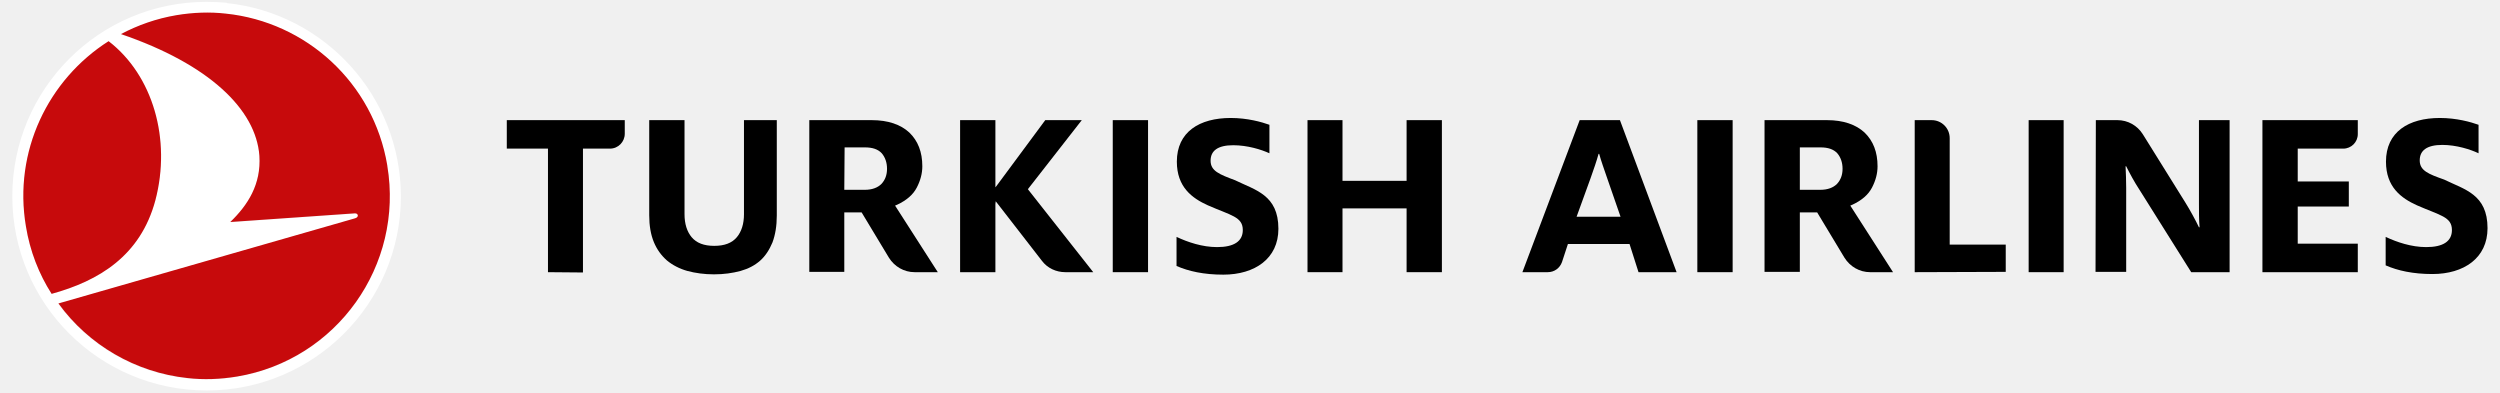
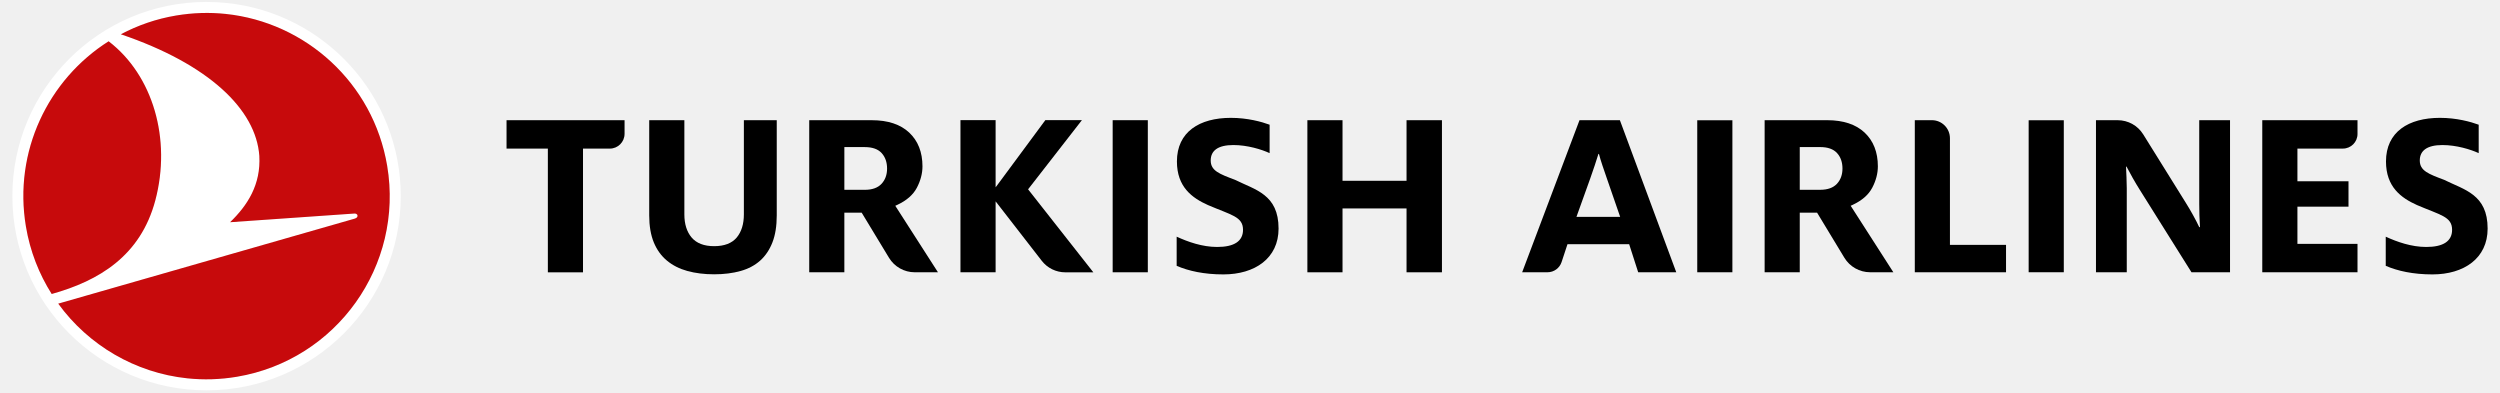
<svg xmlns="http://www.w3.org/2000/svg" viewBox="-0.724 -0.002 172.912 27.131" version="1.1">
  <defs />
  <g transform="translate(46.64462,-93.31472)">
    <g transform="matrix(0.214159,0,0,0.214159,-57.03289,82.92645)">
-       <path d="M 95.3,113.2 C 100.5,93.5 94.5,72.8 80.2,61.8 60.7,74.2 49.4,97.4 53.5,121.6 c 1.3,8 4.2,15.4 8.3,21.8 15.3,-4.2 28.7,-12.3 33.5,-30.2 m 26.4,57 c 32.2,-5.4 53.9,-35.9 48.5,-68.1 -4.5,-26.8 -26.4,-46.4 -52.1,-49.1 -5.2,-0.5 -10.6,-0.4 -16,0.5 -6.4,1.1 -12.4,3.2 -17.9,6.1 28.4,9.6 43.7,24.3 44.7,39.3 0.5,9.3 -3.8,16 -9.4,21.4 l 40.2,-2.8 c 1.1,-0.1 1.5,1.2 0.1,1.6 L 63.9,146.6 c 9.8,13.4 24.9,22.4 41.7,24.1 5.2,0.5 10.6,0.4 16,-0.5 M 118.4,49.5 c 31.5,3.3 56.1,29.9 56.2,62.4 0,34.6 -28.1,62.7 -62.7,62.7 C 77.2,174.6 49.1,146.5 49.1,111.9 49.1,77.2 77.2,49.1 111.8,49.1 c 2.2,0 4.4,0.1 6.6,0.3" style="fill:#ffffff;fill-opacity:1;fill-rule:nonzero;stroke:none" />
-       <path d="m 53.5,121.6 c 1.3,8 4.2,15.4 8.3,21.8 15.3,-4.2 28.7,-12.3 33.5,-30.2 C 100.5,93.5 94.5,72.8 80.2,61.8 60.7,74.2 49.4,97.4 53.5,121.6 M 170.2,102 c 5.4,32.2 -16.3,62.7 -48.5,68.1 -5.4,0.9 -10.8,1.1 -16,0.5 -16.8,-1.8 -32,-10.7 -41.7,-24.1 l 95.8,-27.5 c 1.4,-0.4 1,-1.7 -0.1,-1.6 l -40.2,2.8 c 5.7,-5.5 10,-12.2 9.4,-21.4 -1.1,-15 -16.3,-29.6 -44.7,-39.3 5.5,-2.9 11.4,-5 17.9,-6.1 5.4,-0.9 10.8,-1.1 16,-0.5 25.8,2.7 47.6,22.2 52.1,49" style="fill:#c70a0c;fill-opacity:1;fill-rule:nonzero;stroke:none" />
-       <path d="M 499.4,136.4 V 115.8 H 478.7 V 136.4 H 467.4 V 87.3 h 11.3 v 19.6 h 20.7 V 87.3 h 11.4 V 136.4 Z m 0,0" style="fill:#000000;fill-opacity:1;fill-rule:nonzero;stroke:none" />
-       <path d="m 254.8,87.3 v 30.7 c 0,3.4 0.5,6.3 1.5,8.7 1,2.4 2.4,4.3 4.2,5.9 1.8,1.5 4.1,2.7 6.6,3.4 2.6,0.7 5.5,1.1 8.6,1.1 3.2,0 6,-0.4 8.6,-1.1 2.5,-0.7 4.6,-1.8 6.3,-3.3 1.7,-1.5 3,-3.5 4,-5.9 0.9,-2.4 1.4,-5.3 1.4,-8.7 V 87.3 h -10.6 v 30.4 c 0,3.1 -0.8,5.6 -2.3,7.4 -1.6,1.9 -4,2.8 -7.3,2.8 -3.3,0 -5.7,-0.9 -7.3,-2.8 -1.5,-1.8 -2.3,-4.3 -2.3,-7.4 V 87.3 Z m 0,0" style="fill:#000000;fill-opacity:1;fill-rule:nonzero;stroke:none" />
-       <path d="M 222.1,136.4 V 96.5 h -13.3 v -9.2 h 38.1 v 4.4 c 0,2.6 -2.1,4.8 -4.8,4.8 h -8.7 v 40 z m 0,0" style="fill:#000000;fill-opacity:1;fill-rule:nonzero;stroke:none" />
-       <path d="m 404.5,87.3 h 11.4 v 49.1 h -11.4 z m 0,0" style="fill:#000000;fill-opacity:1;fill-rule:nonzero;stroke:none" />
-       <path d="m 366.7,113.5 0.4,0.5 14.5,18.7 c 1.8,2.4 4.6,3.7 7.6,3.7 h 9 l -20.8,-26.4 -0.3,-0.4 0.3,-0.4 17.1,-21.9 h -11.8 l -15.7,21.2 -0.4,0.5 0,-0.9 V 87.3 h -11.4 v 49.1 h 11.4 v -22 z m 0,0" style="fill:#000000;fill-opacity:1;fill-rule:nonzero;stroke:none" />
-       <path d="m 317.8,109.8 h 6.6 c 2.4,0 4.2,-0.7 5.4,-1.9 1.2,-1.3 1.8,-2.9 1.8,-4.9 0,-2 -0.6,-3.7 -1.7,-5 -1.2,-1.3 -3,-1.9 -5.4,-1.9 h -6.6 z m 22.7,26.6 c -3.4,0 -6.5,-1.8 -8.3,-4.7 l -8.8,-14.6 h -5.6 v 19.2 H 306.5 V 87.3 h 20.2 c 5.2,0 9.3,1.4 12.1,4 2.8,2.7 4.2,6.3 4.2,10.9 0,2.3 -0.6,4.6 -1.8,6.9 -1.2,2.3 -3.3,4.1 -6.3,5.5 l -0.7,0.3 13.8,21.5 z m 0,0" style="fill:#000000;fill-opacity:1;fill-rule:nonzero;stroke:none" />
-       <path d="m 425.1,134.4 v -9.4 c 3.6,1.7 8.3,3.3 13.1,3.3 5.5,0 8.3,-1.9 8.3,-5.5 0,-4.3 -3.8,-4.7 -11.3,-8 -5.1,-2.3 -10,-5.9 -10,-14.1 0,-9.6 7.3,-14.1 17.4,-14.1 5.4,0 10,1.3 12.5,2.2 v 9.2 c -2.6,-1.2 -7.1,-2.6 -11.7,-2.6 -5,0 -7.3,1.8 -7.3,5 0,3.3 2.8,4.4 7.9,6.3 6.5,3.2 14,4.7 14,15.7 0,9.6 -7.6,14.8 -17.8,14.8 -6.3,0 -11.2,-1.1 -15.1,-2.8" style="fill:#000000;fill-opacity:1;fill-rule:nonzero;stroke:none" />
-       <path d="M 775.8,136.4 V 87.3 h 30.8 v 4.5 c 0,2.6 -2.1,4.7 -4.7,4.7 h -14.7 v 10.6 h 16.5 V 115.2 h -16.5 v 12 h 19.4 v 9.2 z m 0,0" style="fill:#000000;fill-opacity:1;fill-rule:nonzero;stroke:none" />
-       <path d="M 663.5,136.4 V 87.3 h 5.5 c 3.2,0 5.8,2.6 5.8,5.8 v 34.4 h 18.1 v 8.8 z m 0,0" style="fill:#000000;fill-opacity:1;fill-rule:nonzero;stroke:none" />
-       <path d="M 593.3,136.4 V 87.3 h 11.4 l 0,49.1 z m 0,0" style="fill:#000000;fill-opacity:1;fill-rule:nonzero;stroke:none" />
-       <path d="m 626.4,109.8 h 6.6 c 2.4,0 4.2,-0.7 5.4,-1.9 1.2,-1.3 1.8,-2.9 1.8,-4.9 0,-2 -0.6,-3.7 -1.7,-5 -1.2,-1.3 -3,-1.9 -5.4,-1.9 H 626.4 Z m 22.7,26.6 c -3.4,0 -6.5,-1.8 -8.3,-4.7 l -8.8,-14.6 H 626.4 v 19.2 H 615 V 87.3 h 20.2 c 5.2,0 9.3,1.4 12.1,4 2.8,2.7 4.2,6.3 4.2,10.9 0,2.3 -0.6,4.6 -1.8,6.9 -1.2,2.3 -3.3,4.1 -6.3,5.5 l -0.7,0.3 13.8,21.5 z m 0,0" style="fill:#000000;fill-opacity:1;fill-rule:nonzero;stroke:none" />
-       <path d="m 554.3,118.5 4.5,-12.4 c 1,-2.8 2,-5.7 2.6,-7.9 h 0.2 c 0.6,2.2 1.6,5 2.6,7.9 l 4.3,12.4 z m 14,-31.2 h -13 l -18.5,49.1 h 8.2 c 2.1,0 3.9,-1.3 4.6,-3.3 l 1.9,-5.8 h 19.9 l 2.9,9.1 h 12.3 z m 0,0" style="fill:#000000;fill-opacity:1;fill-rule:nonzero;stroke:none" />
-       <path d="m 815.6,134.4 v -9.4 c 3.6,1.7 8.3,3.3 13.1,3.3 5.5,0 8.3,-1.9 8.3,-5.5 0,-4.3 -3.8,-4.7 -11.3,-8 -5.1,-2.3 -10,-5.9 -10,-14.1 0,-9.6 7.3,-14.1 17.4,-14.1 5.4,0 10,1.3 12.5,2.2 v 9.2 C 843.1,96.8 838.5,95.3 833.9,95.3 c -5,0 -7.3,1.8 -7.3,5 0,3.3 2.8,4.4 7.9,6.2 6.5,3.2 14,4.7 14,15.7 0,9.6 -7.6,14.8 -17.8,14.8 -6.3,0 -11.2,-1.1 -15.1,-2.8" style="fill:#000000;fill-opacity:1;fill-rule:nonzero;stroke:none" />
-       <path d="m 722,87.3 h 7 c 3.3,0 6.4,1.7 8.2,4.6 l 13.7,22 c 1.5,2.4 3.3,5.7 4.4,8 h 0.2 c -0.2,-2.2 -0.2,-5.3 -0.2,-7.5 V 87.3 h 9.9 v 49.1 h -12.4 l -16.7,-26.6 c -1.6,-2.4 -3.2,-5.4 -4.3,-7.6 h -0.2 c 0.1,2.1 0.2,4.7 0.2,7 v 27.1 h -9.9 z m 0,0" style="fill:#000000;fill-opacity:1;fill-rule:nonzero;stroke:none" />
-       <path d="M 700.3,136.4 V 87.3 h 11.3 v 49.1 z m 0,0" style="fill:#000000;fill-opacity:1;fill-rule:nonzero;stroke:none" />
+       <path d="M 95.281,113.215 C 100.535,93.477 94.543,72.793 80.211,61.832 60.688,74.191 49.43,97.43 53.496,121.641 c 1.34,8.004 4.242,15.359 8.328,21.805 15.266,-4.25 28.688,-12.297 33.457,-30.23 m 26.352,56.961 c 32.223,-5.41 53.949,-35.918 48.535,-68.129 -4.504,-26.813 -26.363,-46.352 -52.141,-49.051 -5.203,-0.547 -10.578,-0.398 -16,0.508 -6.426,1.078 -12.418,3.168 -17.875,6.062 28.398,9.633 43.668,24.273 44.727,39.277 0.52,9.262 -3.785,15.961 -9.441,21.422 l 40.156,-2.805 c 1.137,-0.078 1.492,1.246 0.117,1.641 L 63.93,146.562 c 9.75,13.43 24.891,22.363 41.707,24.121 5.203,0.547 10.578,0.406 15.996,-0.508 M 118.398,49.469 c 31.543,3.285 56.145,29.941 56.156,62.352 0.012,34.633 -28.059,62.723 -62.695,62.734 C 77.223,174.566 49.137,146.5 49.125,111.863 49.113,77.227 77.18,49.137 111.816,49.125 c 2.219,0 4.418,0.121 6.582,0.344" style="fill:#ffffff;fill-opacity:1;fill-rule:nonzero;stroke:none" />
+       <path d="m 53.496,121.645 c 1.34,8 4.242,15.355 8.328,21.801 15.266,-4.25 28.688,-12.297 33.461,-30.23 C 100.535,93.477 94.543,72.793 80.207,61.832 60.688,74.191 49.43,97.434 53.496,121.645 M 170.168,102.043 c 5.414,32.215 -16.312,62.723 -48.535,68.133 -5.418,0.914 -10.793,1.055 -16,0.508 -16.809,-1.758 -31.957,-10.691 -41.703,-24.121 l 95.781,-27.461 c 1.375,-0.398 1.02,-1.719 -0.117,-1.641 l -40.156,2.805 c 5.656,-5.461 9.961,-12.16 9.441,-21.422 -1.059,-15.004 -16.328,-29.645 -44.727,-39.277 5.457,-2.895 11.449,-4.984 17.875,-6.062 5.422,-0.906 10.797,-1.055 16,-0.508 25.777,2.699 47.637,22.238 52.141,49.047" style="fill:#c70a0c;fill-opacity:1;fill-rule:nonzero;stroke:none" />
+       <path d="M 499.383,136.438 V 115.816 H 478.707 V 136.438 H 467.359 V 87.32 h 11.348 v 19.566 h 20.676 V 87.32 h 11.434 V 136.438 Z m 0,0" style="fill:#000000;fill-opacity:1;fill-rule:nonzero;stroke:none" />
+       <path d="m 254.797,87.32 v 30.75 c 0,3.398 0.5,6.34 1.488,8.73 0.98,2.371 2.402,4.344 4.227,5.859 1.84,1.531 4.062,2.66 6.598,3.355 2.578,0.711 5.488,1.074 8.648,1.074 3.156,0 6.039,-0.363 8.562,-1.074 2.484,-0.695 4.602,-1.82 6.301,-3.34 1.695,-1.516 3.027,-3.488 3.957,-5.863 0.938,-2.383 1.406,-5.324 1.406,-8.742 V 87.32 h -10.617 v 30.422 c 0,3.098 -0.77,5.602 -2.285,7.438 -1.551,1.871 -4.016,2.82 -7.324,2.82 -3.254,0 -5.699,-0.945 -7.277,-2.812 -1.547,-1.832 -2.332,-4.336 -2.332,-7.445 V 87.32 Z m 0,0" style="fill:#000000;fill-opacity:1;fill-rule:nonzero;stroke:none" />
+       <path d="M 222.062,136.445 V 96.492 h -13.344 v -9.172 h 38.117 v 4.398 c 0,2.633 -2.137,4.773 -4.77,4.773 h -8.652 v 39.953 z m 0,0" style="fill:#000000;fill-opacity:1;fill-rule:nonzero;stroke:none" />
+       <path d="m 404.473,87.316 h 11.352 v 49.117 h -11.352 z m 0,0" style="fill:#000000;fill-opacity:1;fill-rule:nonzero;stroke:none" />
+       <path d="m 366.672,113.531 0.383,0.488 14.5,18.684 c 1.844,2.379 4.629,3.746 7.641,3.746 h 9.039 l -20.773,-26.422 -0.305,-0.391 0.305,-0.387 17.078,-21.949 h -11.812 l -15.66,21.172 -0.395,0.512 -0.004,-0.887 V 87.301 h -11.352 v 49.121 h 11.352 v -22.016 z m 0,0" style="fill:#000000;fill-opacity:1;fill-rule:nonzero;stroke:none" />
+       <path d="m 317.82,109.801 h 6.617 c 2.383,0 4.199,-0.656 5.395,-1.941 1.184,-1.273 1.785,-2.93 1.785,-4.918 0,-2.039 -0.586,-3.715 -1.738,-4.988 -1.172,-1.297 -3,-1.949 -5.441,-1.949 h -6.617 z m 22.699,26.629 c -3.363,0 -6.531,-1.785 -8.27,-4.66 l -8.832,-14.582 h -5.598 v 19.242 H 306.477 V 87.32 h 20.227 c 5.195,0 9.266,1.355 12.094,4.031 2.82,2.668 4.25,6.324 4.25,10.863 0,2.305 -0.613,4.641 -1.824,6.941 -1.195,2.262 -3.312,4.113 -6.301,5.5 l -0.656,0.305 13.781,21.469 z m 0,0" style="fill:#000000;fill-opacity:1;fill-rule:nonzero;stroke:none" />
+       <path d="m 425.141,134.352 v -9.418 c 3.613,1.664 8.27,3.324 13.082,3.324 5.539,0 8.348,-1.898 8.348,-5.539 0,-4.273 -3.77,-4.746 -11.316,-7.992 -5.137,-2.293 -10.031,-5.855 -10.031,-14.082 0,-9.574 7.305,-14.086 17.418,-14.086 5.375,0 9.953,1.266 12.52,2.215 v 9.18 c -2.566,-1.188 -7.145,-2.613 -11.719,-2.613 -4.977,0 -7.305,1.82 -7.305,4.984 0,3.324 2.812,4.355 7.867,6.254 6.5,3.242 14.047,4.668 14.047,15.746 0,9.574 -7.625,14.797 -17.82,14.797 -6.262,0 -11.234,-1.109 -15.09,-2.77" style="fill:#000000;fill-opacity:1;fill-rule:nonzero;stroke:none" />
+       <path d="M 775.75,136.434 V 87.312 h 30.758 v 4.457 c 0,2.602 -2.117,4.715 -4.715,4.715 h -14.691 v 10.566 h 16.496 V 115.25 h -16.496 v 12.016 h 19.406 v 9.168 z m 0,0" style="fill:#000000;fill-opacity:1;fill-rule:nonzero;stroke:none" />
+       <path d="M 663.531,136.43 V 87.312 h 5.516 c 3.215,0 5.832,2.617 5.832,5.832 v 34.437 h 18.117 v 8.848 z m 0,0" style="fill:#000000;fill-opacity:1;fill-rule:nonzero;stroke:none" />
+       <path d="M 593.27,136.422 V 87.336 h 11.352 l -0.004,49.086 z m 0,0" style="fill:#000000;fill-opacity:1;fill-rule:nonzero;stroke:none" />
+       <path d="m 626.375,109.793 h 6.617 c 2.383,0 4.195,-0.652 5.395,-1.938 1.184,-1.277 1.785,-2.93 1.785,-4.922 0,-2.035 -0.586,-3.715 -1.742,-4.988 -1.168,-1.293 -3,-1.949 -5.438,-1.949 H 626.375 Z m 22.699,26.629 c -3.363,0 -6.535,-1.785 -8.273,-4.656 l -8.828,-14.582 H 626.375 v 19.238 H 615.031 V 87.316 h 20.223 c 5.199,0 9.266,1.355 12.098,4.031 2.82,2.668 4.25,6.324 4.25,10.863 0,2.305 -0.613,4.641 -1.828,6.941 -1.191,2.258 -3.312,4.109 -6.297,5.5 l -0.656,0.305 13.781,21.465 z m 0,0" style="fill:#000000;fill-opacity:1;fill-rule:nonzero;stroke:none" />
+       <path d="m 554.258,118.535 4.457,-12.414 c 0.988,-2.793 1.98,-5.742 2.641,-7.914 h 0.164 c 0.578,2.25 1.57,5.043 2.559,7.914 l 4.293,12.414 z m 14.023,-31.227 h -13.035 l -18.523,49.121 h 8.176 c 2.078,0 3.91,-1.324 4.559,-3.293 l 1.902,-5.766 h 19.922 l 2.914,9.059 h 12.297 z m 0,0" style="fill:#000000;fill-opacity:1;fill-rule:nonzero;stroke:none" />
+       <path d="m 815.625,134.352 v -9.414 c 3.609,1.66 8.266,3.32 13.082,3.32 5.539,0 8.348,-1.898 8.348,-5.539 0,-4.273 -3.773,-4.746 -11.316,-7.988 -5.137,-2.297 -10.035,-5.855 -10.035,-14.086 0,-9.574 7.305,-14.086 17.418,-14.086 5.379,0 9.953,1.266 12.523,2.215 v 9.18 C 843.074,96.77 838.5,95.344 833.926,95.344 c -4.977,0 -7.305,1.82 -7.305,4.984 0,3.32 2.809,4.352 7.863,6.25 6.504,3.242 14.047,4.668 14.047,15.746 0,9.574 -7.625,14.797 -17.816,14.797 -6.262,0 -11.238,-1.109 -15.09,-2.77" style="fill:#000000;fill-opacity:1;fill-rule:nonzero;stroke:none" />
+       <path d="m 722.043,87.32 h 7.035 c 3.34,0 6.445,1.723 8.211,4.559 l 13.699,22.008 c 1.547,2.445 3.34,5.676 4.402,7.961 h 0.242 c -0.164,-2.207 -0.242,-5.281 -0.242,-7.488 V 87.32 h 9.945 v 49.113 h -12.445 l -16.66,-26.57 c -1.551,-2.441 -3.18,-5.359 -4.324,-7.566 h -0.16 c 0.082,2.129 0.242,4.652 0.242,7.016 v 27.121 h -9.945 z m 0,0" style="fill:#000000;fill-opacity:1;fill-rule:nonzero;stroke:none" />
+       <path d="M 700.301,136.422 V 87.336 h 11.348 v 49.086 z m 0,0" style="fill:#000000;fill-opacity:1;fill-rule:nonzero;stroke:none" />
    </g>
  </g>
</svg>
